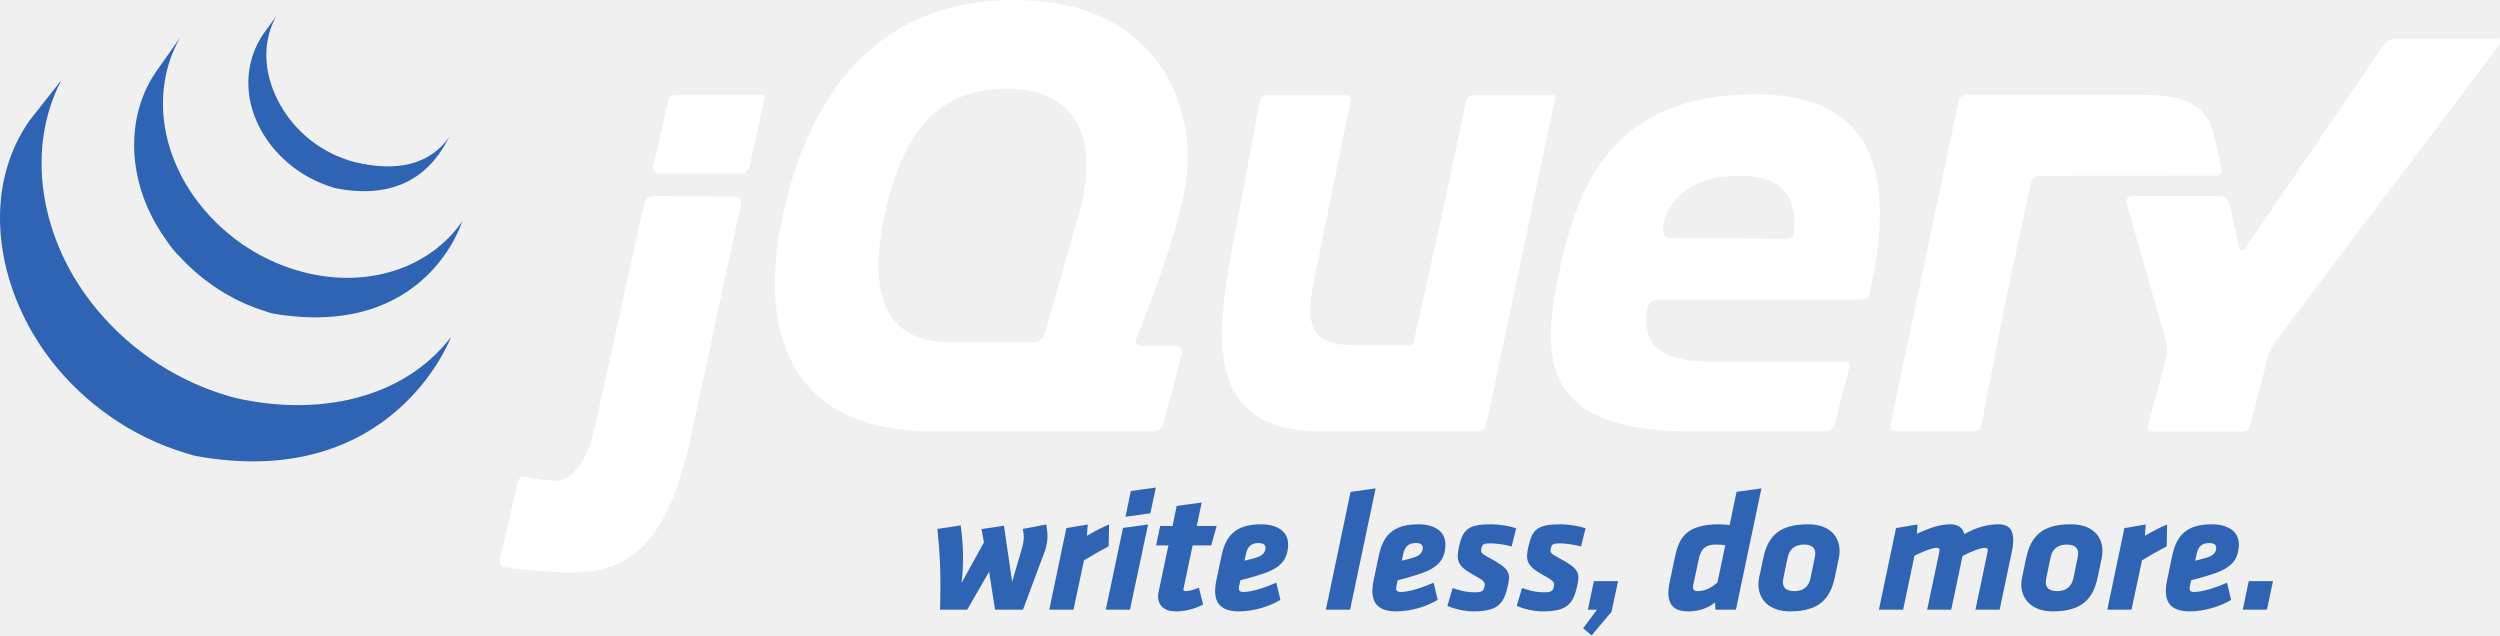
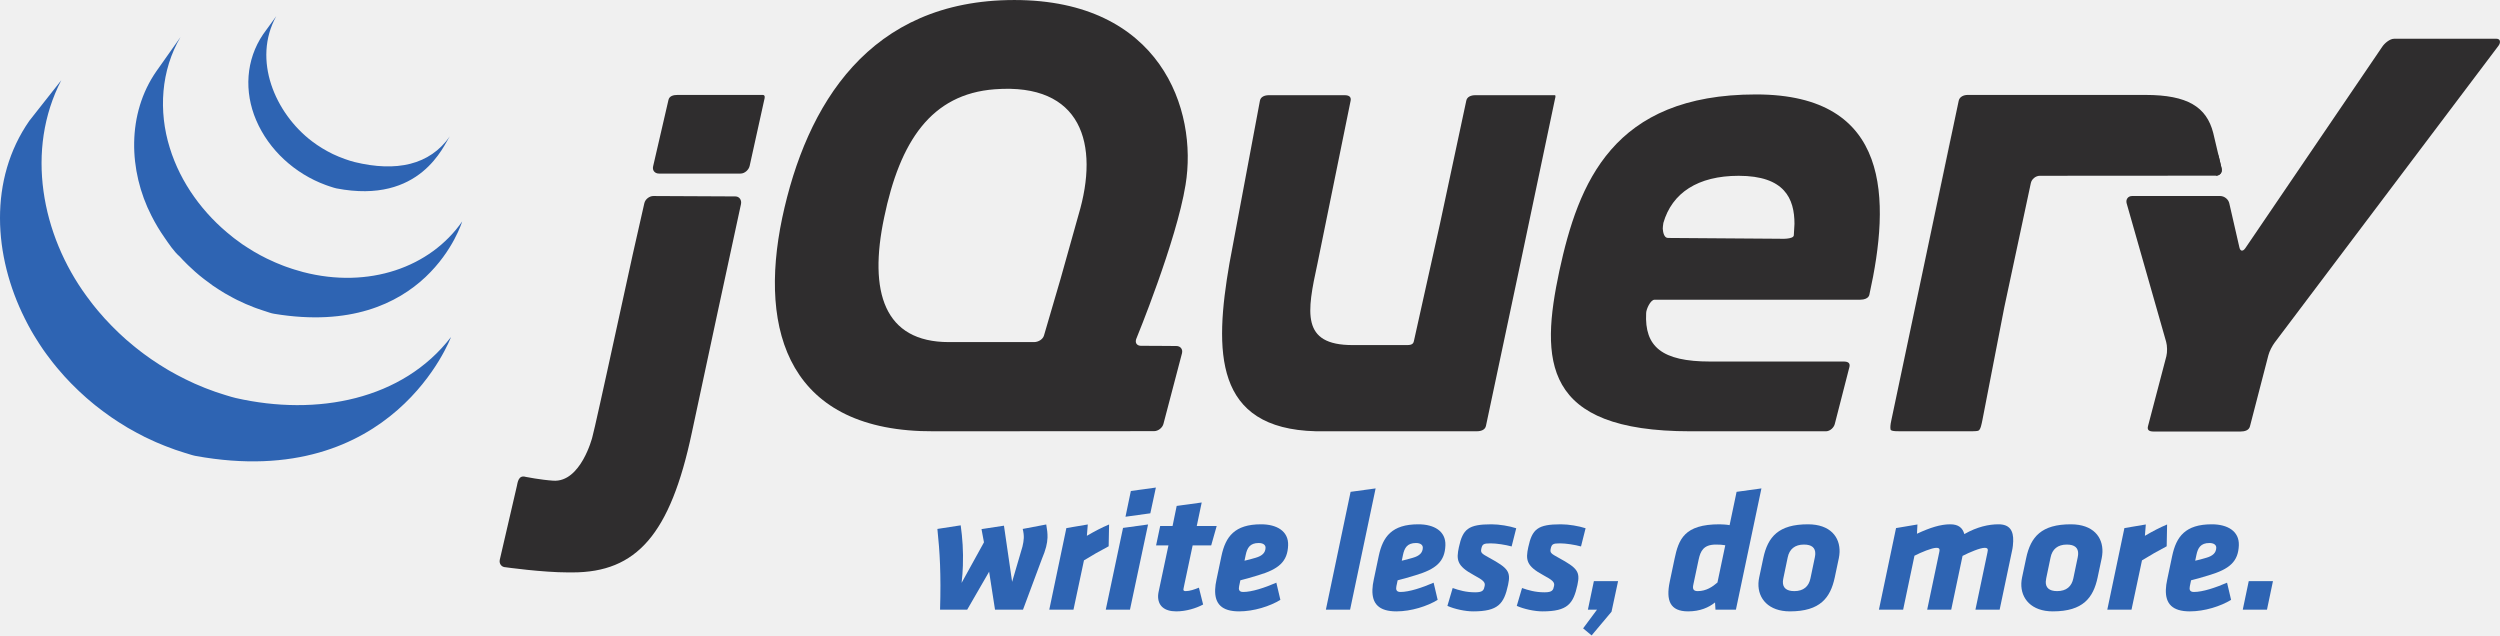
- <svg xmlns="http://www.w3.org/2000/svg" viewBox="0 0 371.147 94.333" height="94.333" width="371.147" version="1.1">
+ <svg xmlns="http://www.w3.org/2000/svg" version="1.1" id="svg2" width="371.147" height="94.333" viewBox="0 0 371.147 94.333">
  <defs id="defs6" />
-   <g transform="matrix(1.333333,0,0,-1.333333,0,94.33333)" id="g10">
-     <g transform="scale(0.1)" id="g12">
-       <path id="path14" style="fill:#2e64b3;fill-opacity:1;fill-rule:nonzero;stroke:none" d="m 1072.12,77.637 c -0.21,-6.117 -0.63,-12.426 -1.43,-19.125 l 24.9,45.136 -2.74,14.723 25,3.82 9.09,-62.531 11.5,39.203 c 0.91,3.828 1.38,6.688 1.49,9.559 0.09,2.871 -0.18,5.93 -1.18,10.137 l 26.18,4.972 c 0.95,-5.351 1.56,-9.945 1.4,-14.722 -0.23,-6.313 -1.81,-13.192 -6.19,-23.52 l -21.08,-56.605 h -31.17 l -6.56,42.258 -24.41,-42.258 h -30.22 c 1.19,39.395 -0.24,64.062 -2.97,89.875 l 25.95,4.015 c 1.98,-14.34 3.01,-28.683 2.44,-44.937" />
-       <path id="path16" style="fill:#2e64b3;fill-opacity:1;fill-rule:nonzero;stroke:none" d="m 1234.43,99.242 c -12.08,-6.496 -16.56,-8.988 -27.5,-15.676 l -11.67,-54.883 h -26.95 l 19.03,90.832 23.85,4.015 -1.02,-12.617 c 9.18,5.352 16.58,9.18 24.73,12.617 l -0.47,-24.289" />
-       <path id="path18" style="fill:#2e64b3;fill-opacity:1;fill-rule:nonzero;stroke:none" d="m 1259.14,160.824 27.86,3.821 -6.17,-28.684 -27.67,-3.828 z m -8.71,-41.117 27.87,3.824 -20.14,-94.847 h -26.95 l 19.22,91.023" />
-       <path id="path20" style="fill:#2e64b3;fill-opacity:1;fill-rule:nonzero;stroke:none" d="m 1327.94,100.199 -9.84,-46.465 c -0.22,-0.957 -0.45,-1.914 -0.47,-2.488 -0.04,-1.34 0.7,-1.914 2.62,-1.914 4.59,0 9.8,1.914 14.66,3.828 l 4.69,-18.742 c -7.79,-4.203 -19,-7.649 -29.9,-7.649 -13.57,0 -20.61,6.504 -20.22,17.59 0.04,1.344 0.29,2.68 0.52,4.019 l 10.99,51.82 h -13.76 l 4.57,21.61 h 13.77 l 4.6,22.375 27.85,3.824 -5.5,-26.199 h 22.18 l -6.11,-21.61 h -20.65" />
-       <path id="path22" style="fill:#2e64b3;fill-opacity:1;fill-rule:nonzero;stroke:none" d="m 1409.11,97.523 c 0.11,3.254 -2.68,5.36 -7.65,5.36 -9.76,0 -12.82,-5.547 -14.42,-13.199 l -1.37,-6.504 c 4.63,1.152 6.74,1.531 12.34,3.258 7.35,2.102 10.9,5.539 11.1,11.086 z m -49.07,-8.984 c 4.56,21.418 14.61,35.184 44.06,35.184 17.58,0 30.7,-7.649 30.15,-23.332 -0.63,-18.168 -10.29,-26.582 -33.47,-33.461 -11.41,-3.441 -11.6,-3.441 -19.7,-5.547 l -1.38,-6.5 c -0.69,-3.445 -0.42,-6.504 4.55,-6.504 9.76,0 24.08,4.781 36.89,10.324 l 4.49,-19.117 c -11.53,-7.074 -29.51,-12.816 -45.95,-12.816 -19.31,0 -27.24,8.41 -26.69,24.285 0.12,3.441 0.65,7.266 1.55,11.285 l 5.5,26.199" />
-       <path id="path24" style="fill:#2e64b3;fill-opacity:1;fill-rule:nonzero;stroke:none" d="m 1503.81,159.867 27.86,3.821 -28.42,-135.004 h -26.96 l 27.52,131.183" />
-       <path id="path26" style="fill:#2e64b3;fill-opacity:1;fill-rule:nonzero;stroke:none" d="m 1584.22,97.523 c 0.12,3.254 -2.67,5.36 -7.64,5.36 -9.76,0 -12.83,-5.547 -14.43,-13.199 l -1.36,-6.504 c 4.63,1.152 6.73,1.531 12.34,3.258 7.34,2.102 10.9,5.539 11.09,11.086 z m -49.06,-8.984 c 4.56,21.418 14.61,35.184 44.05,35.184 17.59,0 30.71,-7.649 30.16,-23.332 -0.63,-18.168 -10.29,-26.582 -33.48,-33.461 -11.4,-3.441 -11.59,-3.441 -19.69,-5.547 l -1.38,-6.5 c -0.69,-3.445 -0.42,-6.504 4.55,-6.504 9.76,0 24.07,4.781 36.88,10.324 l 4.5,-19.117 c -11.54,-7.074 -29.51,-12.816 -45.95,-12.816 -19.32,0 -27.25,8.41 -26.69,24.285 0.12,3.441 0.64,7.266 1.54,11.285 l 5.51,26.199" />
-       <path id="path28" style="fill:#2e64b3;fill-opacity:1;fill-rule:nonzero;stroke:none" d="m 1611.6,32.891 5.86,19.887 c 6.98,-2.488 14.93,-4.781 25.06,-4.781 8.99,0 9.65,2.68 10.57,7.078 0.91,4.203 -1.69,6.5 -12.01,12.047 -19.13,10.324 -19.66,17.211 -16.68,31.164 4.33,20.086 10.45,25.438 36.26,25.438 8.79,0 20,-1.914 27.57,-4.395 l -5.12,-20.273 c -6.82,1.914 -16.88,3.441 -23.39,3.441 -8.03,0 -9.22,-0.957 -10.35,-5.922 -0.91,-4.406 0.01,-5.363 8.83,-10.137 21.01,-11.48 24.13,-15.496 20.94,-30.215 -4.56,-21.043 -10.97,-29.453 -38.89,-29.453 -8.6,0 -20.56,2.488 -28.65,6.121" />
-       <path id="path30" style="fill:#2e64b3;fill-opacity:1;fill-rule:nonzero;stroke:none" d="m 1688.84,32.891 5.86,19.887 c 6.98,-2.488 14.93,-4.781 25.07,-4.781 8.98,0 9.65,2.68 10.57,7.078 0.91,4.203 -1.69,6.5 -12.01,12.047 -19.14,10.324 -19.66,17.211 -16.68,31.164 4.32,20.086 10.44,25.438 36.26,25.438 8.78,0 20,-1.914 27.56,-4.395 l -5.11,-20.273 c -6.82,1.914 -16.89,3.441 -23.39,3.441 -8.03,0 -9.22,-0.957 -10.35,-5.922 -0.91,-4.406 0.01,-5.363 8.82,-10.137 21.02,-11.48 24.14,-15.496 20.94,-30.215 -4.56,-21.043 -10.96,-29.453 -38.88,-29.453 -8.61,0 -20.56,2.488 -28.66,6.121" />
-       <path id="path32" style="fill:#2e64b3;fill-opacity:1;fill-rule:nonzero;stroke:none" d="m 1762.71,7.844 15.46,20.84 h -10.14 l 6.65,31.742 h 26.96 L 1794.34,26.387 1772.18,0 l -9.47,7.844" />
-       <path id="path34" style="fill:#2e64b3;fill-opacity:1;fill-rule:nonzero;stroke:none" d="m 1885.44,56.602 c -1.13,-4.977 0.13,-7.27 4.91,-7.27 9.56,0 16.61,4.977 21.93,9.566 l 8.71,41.493 c -3.04,0.578 -6.66,0.765 -10.48,0.765 -13.96,0 -17.09,-7.453 -19.12,-16.445 z m 24.64,-27.918 -0.49,8.031 c -6.88,-5.547 -16.59,-9.945 -29.98,-9.945 -20.26,0 -24.8,12.238 -20.44,33.086 l 5.27,25.047 c 4.6,22.184 10.92,38.821 50.11,38.821 2.87,0 8.78,-0.383 11.25,-0.957 l 7.79,37.101 27.66,3.821 -28.41,-135.004 h -22.76" />
-       <path id="path36" style="fill:#2e64b3;fill-opacity:1;fill-rule:nonzero;stroke:none" d="m 2021.21,90.641 c 0.24,6.883 -3.83,10.515 -12.63,10.515 -10.14,0 -16.25,-5.16 -18.09,-14.34 l -4.82,-23.141 c -0.25,-1.336 -0.48,-2.676 -0.52,-3.82 -0.23,-6.695 3.84,-10.524 12.64,-10.524 10.32,0 16.23,5.164 18.08,14.344 l 4.83,23.141 c 0.23,1.34 0.47,2.676 0.51,3.824 z m -63.29,-32.699 c 0.08,2.102 0.36,4.398 0.82,6.504 l 4.58,21.605 c 5.02,23.906 17.18,37.672 49.68,37.672 25.05,0 35.82,-14.344 35.25,-30.977 -0.08,-2.106 -0.35,-4.402 -0.81,-6.695 l -4.57,-21.605 c -4.81,-22.379 -16.05,-37.676 -49.89,-37.676 -23.71,0 -35.64,14.152 -35.06,31.172" />
-       <path id="path38" style="fill:#2e64b3;fill-opacity:1;fill-rule:nonzero;stroke:none" d="m 2212.83,91.977 c 0.23,1.148 0.46,2.105 0.48,2.871 0.06,1.914 -0.86,2.676 -3.54,2.676 -4.97,0 -16.81,-4.969 -24.59,-8.984 l -12.61,-59.855 h -26.76 l 13.3,63.293 c 0.22,1.148 0.46,2.105 0.47,2.871 0.07,1.914 -0.85,2.676 -3.53,2.676 -4.97,0 -17,-4.969 -24.4,-8.793 l -12.61,-60.047 h -26.96 l 19.05,90.832 23.84,4.015 -0.55,-10.324 c 14.77,6.887 26.37,10.516 37.08,10.516 9.17,0 13.81,-4.016 15.67,-10.899 14.44,8.227 27.35,10.899 38.05,10.899 12.43,0 16.77,-7.078 16.36,-18.926 -0.12,-3.258 -0.44,-6.891 -1.33,-10.715 l -13.76,-65.398 h -26.96 l 13.3,63.293" />
-       <path id="path40" style="fill:#2e64b3;fill-opacity:1;fill-rule:nonzero;stroke:none" d="m 2313.9,90.641 c 0.25,6.883 -3.83,10.515 -12.63,10.515 -10.13,0 -16.25,-5.16 -18.08,-14.34 l -4.83,-23.141 c -0.24,-1.336 -0.47,-2.676 -0.51,-3.82 -0.24,-6.695 3.83,-10.524 12.63,-10.524 10.33,0 16.23,5.164 18.09,14.344 l 4.82,23.141 c 0.24,1.34 0.47,2.676 0.51,3.824 z m -63.28,-32.699 c 0.08,2.102 0.35,4.398 0.81,6.504 l 4.58,21.605 c 5.03,23.906 17.19,37.672 49.69,37.672 25.05,0 35.82,-14.344 35.24,-30.977 -0.08,-2.106 -0.35,-4.402 -0.81,-6.695 l -4.57,-21.605 c -4.8,-22.379 -16.04,-37.676 -49.88,-37.676 -23.71,0 -35.65,14.152 -35.06,31.172" />
-       <path id="path42" style="fill:#2e64b3;fill-opacity:1;fill-rule:nonzero;stroke:none" d="m 2412.48,99.242 c -12.08,-6.496 -16.57,-8.988 -27.5,-15.676 l -11.67,-54.883 h -26.96 l 19.05,90.832 23.83,4.015 -1.01,-12.617 c 9.18,5.352 16.58,9.18 24.72,12.617 l -0.46,-24.289" />
-       <path id="path44" style="fill:#2e64b3;fill-opacity:1;fill-rule:nonzero;stroke:none" d="m 2467.67,97.523 c 0.12,3.254 -2.67,5.36 -7.65,5.36 -9.75,0 -12.82,-5.547 -14.42,-13.199 l -1.37,-6.504 c 4.63,1.152 6.74,1.531 12.35,3.258 7.34,2.102 10.9,5.539 11.09,11.086 z m -49.06,-8.984 c 4.56,21.418 14.61,35.184 44.05,35.184 17.59,0 30.7,-7.649 30.16,-23.332 -0.64,-18.168 -10.3,-26.582 -33.49,-33.461 -11.4,-3.441 -11.58,-3.441 -19.69,-5.547 l -1.37,-6.5 c -0.7,-3.445 -0.42,-6.504 4.55,-6.504 9.75,0 24.07,4.781 36.88,10.324 l 4.49,-19.117 c -11.53,-7.074 -29.51,-12.816 -45.94,-12.816 -19.32,0 -27.25,8.41 -26.69,24.285 0.11,3.441 0.64,7.266 1.54,11.285 l 5.51,26.199" />
-       <path id="path46" style="fill:#2e64b3;fill-opacity:1;fill-rule:nonzero;stroke:none" d="m 2503.84,60.426 h 26.96 l -6.65,-31.742 h -26.96 l 6.65,31.742" />
-       <path id="path48" style="fill:#2e64b3;fill-opacity:1;fill-rule:nonzero;stroke:none" d="M 32.699,573.051 C -12.871,507.582 -7.238,422.406 27.629,352.836 c 0.777,-1.699 1.676,-3.305 2.531,-4.945 0.488,-1.063 1.047,-2.129 1.645,-3.172 0.262,-0.578 0.672,-1.211 1.008,-1.774 0.562,-1.136 1.156,-2.183 1.754,-3.265 1.121,-1.887 2.238,-3.805 3.359,-5.676 0.633,-1.043 1.234,-2.09 1.941,-3.133 1.191,-2.019 2.574,-4.012 3.809,-6.027 0.559,-0.86 1.082,-1.699 1.68,-2.539 1.789,-2.727 3.586,-5.414 5.562,-8.063 0,-0.078 0.074,-0.148 0.148,-0.183 0.297,-0.45 0.633,-0.879 0.93,-1.289 1.68,-2.297 3.359,-4.536 5.117,-6.758 0.598,-0.821 1.266,-1.641 1.867,-2.442 1.601,-1.945 3.172,-3.882 4.734,-5.804 0.602,-0.692 1.195,-1.422 1.832,-2.129 2.09,-2.52 4.293,-5.02 6.535,-7.489 0,-0.031 0.07,-0.085 0.109,-0.144 0.074,-0.094 0.148,-0.188 0.297,-0.277 2.164,-2.375 4.367,-4.704 6.609,-7.02 0.707,-0.711 1.414,-1.398 2.199,-2.148 1.715,-1.739 3.434,-3.489 5.266,-5.204 0.746,-0.714 1.488,-1.402 2.203,-2.089 2.387,-2.243 4.774,-4.485 7.274,-6.625 0.039,-0.039 0.078,-0.063 0.113,-0.094 0.41,-0.356 0.859,-0.715 1.234,-1.067 2.199,-1.882 4.406,-3.75 6.64,-5.597 0.899,-0.75 1.793,-1.457 2.692,-2.184 1.867,-1.476 3.73,-2.89 5.594,-4.312 0.972,-0.727 1.945,-1.473 2.953,-2.242 2.015,-1.508 4.105,-2.981 6.156,-4.438 0.746,-0.543 1.492,-1.086 2.277,-1.586 0.188,-0.168 0.41,-0.316 0.598,-0.469 2.051,-1.343 3.992,-2.648 6.012,-3.976 0.89,-0.574 1.754,-1.137 2.613,-1.711 3.133,-2 6.266,-3.922 9.367,-5.789 0.895,-0.469 1.789,-0.973 2.649,-1.473 2.312,-1.344 4.667,-2.672 7.054,-3.941 1.305,-0.727 2.613,-1.364 3.953,-2.032 1.61,-0.878 3.289,-1.773 5.008,-2.652 0.41,-0.164 0.82,-0.316 1.192,-0.519 0.707,-0.321 1.378,-0.676 2.05,-1.008 2.618,-1.289 5.301,-2.504 8.067,-3.735 0.519,-0.246 1.078,-0.464 1.64,-0.746 3.094,-1.343 6.196,-2.632 9.368,-3.882 0.75,-0.278 1.492,-0.618 2.277,-0.875 2.875,-1.122 5.859,-2.223 8.808,-3.286 0.375,-0.152 0.708,-0.265 1.083,-0.39 3.285,-1.125 6.531,-2.184 9.855,-3.215 0.781,-0.223 1.566,-0.5 2.387,-0.707 3.398,-1.024 6.679,-2.223 10.152,-2.875 220.328,-40.16 284.34,132.41 284.34,132.41 -53.781,-70 -149.223,-88.496 -239.621,-67.93 -3.363,0.762 -6.684,1.828 -10.078,2.84 -0.789,0.223 -1.684,0.481 -2.469,0.762 -3.281,0.988 -6.527,2.055 -9.699,3.137 -0.45,0.148 -0.934,0.312 -1.383,0.504 -2.871,0.988 -5.707,2.07 -8.547,3.167 -0.785,0.34 -1.605,0.622 -2.391,0.918 -3.136,1.231 -6.23,2.555 -9.254,3.883 -0.671,0.239 -1.234,0.524 -1.871,0.782 -2.644,1.214 -5.183,2.406 -7.761,3.64 -0.782,0.336 -1.493,0.711 -2.278,1.102 -2.015,0.953 -4.027,2.015 -6.004,3.062 -1.382,0.707 -2.73,1.36 -4.035,2.086 -2.426,1.305 -4.851,2.688 -7.277,4.031 -0.75,0.508 -1.57,0.938 -2.43,1.403 -3.133,1.863 -6.308,3.789 -9.402,5.765 -0.895,0.563 -1.719,1.121 -2.539,1.7 -2.278,1.433 -4.52,2.949 -6.719,4.441 -0.711,0.504 -1.418,1.027 -2.164,1.551 -2.129,1.492 -4.219,3 -6.344,4.554 -0.898,0.707 -1.832,1.415 -2.801,2.125 -1.906,1.473 -3.808,2.93 -5.71,4.461 -0.825,0.688 -1.676,1.364 -2.504,2.032 -2.461,1.976 -4.774,3.961 -7.129,6.011 -0.223,0.243 -0.555,0.45 -0.821,0.653 -2.5,2.238 -5,4.531 -7.464,6.812 -0.747,0.707 -1.375,1.363 -2.125,2.035 -1.789,1.754 -3.582,3.469 -5.336,5.246 -0.746,0.743 -1.422,1.434 -2.129,2.141 -2.242,2.262 -4.446,4.594 -6.606,6.981 -0.113,0.097 -0.226,0.203 -0.34,0.335 -2.273,2.5 -4.476,5.04 -6.675,7.618 -0.602,0.687 -1.161,1.398 -1.754,2.07 -1.61,1.977 -3.215,3.977 -4.856,5.953 -0.519,0.766 -1.121,1.492 -1.718,2.242 -1.903,2.446 -3.731,4.887 -5.559,7.407 -50.168,68.437 -68.269,162.886 -28.141,240.39" />
-       <path id="path50" style="fill:#2e64b3;fill-opacity:1;fill-rule:nonzero;stroke:none" d="m 174.164,628.238 c -33.035,-47.402 -31.203,-110.875 -5.488,-161.035 4.254,-8.398 9.105,-16.558 14.554,-24.301 4.93,-7.089 10.379,-15.488 16.985,-21.183 2.312,-2.614 4.812,-5.153 7.39,-7.703 0.637,-0.637 1.274,-1.258 1.942,-1.926 2.465,-2.367 4.965,-4.703 7.539,-6.977 0.078,-0.097 0.223,-0.191 0.301,-0.285 0.035,-0.019 0.074,-0.051 0.074,-0.051 2.871,-2.539 5.785,-4.949 8.809,-7.3 0.707,-0.504 1.343,-1.067 2.05,-1.567 2.989,-2.336 6.051,-4.57 9.145,-6.773 0.113,-0.039 0.187,-0.114 0.34,-0.172 1.34,-0.969 2.758,-1.863 4.215,-2.797 0.632,-0.41 1.304,-0.895 1.941,-1.289 2.273,-1.477 4.516,-2.852 6.828,-4.219 0.34,-0.168 0.672,-0.351 1.008,-0.519 1.941,-1.176 3.992,-2.332 6.051,-3.379 0.707,-0.43 1.414,-0.766 2.125,-1.157 1.418,-0.707 2.836,-1.453 4.215,-2.183 0.187,-0.098 0.453,-0.203 0.675,-0.301 2.91,-1.437 5.86,-2.758 8.77,-4.086 0.707,-0.281 1.308,-0.523 1.976,-0.801 2.395,-1.027 4.817,-2.039 7.207,-2.949 1.079,-0.359 2.09,-0.781 3.098,-1.14 2.199,-0.782 4.441,-1.547 6.645,-2.274 1.078,-0.355 2.05,-0.656 3.023,-0.973 3.133,-0.992 6.309,-2.261 9.629,-2.777 170.055,-28.203 209.394,102.793 209.394,102.793 -35.421,-51.027 -103.992,-75.324 -177.144,-56.328 -3.285,0.84 -6.492,1.777 -9.633,2.801 -1.008,0.261 -1.898,0.578 -2.871,0.914 -2.277,0.726 -4.559,1.496 -6.758,2.316 -1.008,0.371 -2.051,0.746 -3.058,1.137 -2.426,0.949 -4.852,1.883 -7.207,2.93 -0.707,0.281 -1.379,0.519 -1.938,0.82 -3.023,1.309 -6.012,2.711 -8.922,4.105 -1.492,0.766 -2.949,1.512 -4.441,2.297 -0.895,0.449 -1.754,0.879 -2.539,1.289 -1.981,1.024 -3.809,2.11 -5.676,3.207 -0.441,0.243 -0.895,0.469 -1.344,0.731 -2.273,1.379 -4.629,2.762 -6.789,4.199 -0.75,0.426 -1.383,0.914 -2.09,1.359 -1.496,0.954 -2.949,1.903 -4.484,2.93 -3.094,2.149 -6.117,4.422 -9.141,6.703 -0.711,0.578 -1.382,1.098 -2.054,1.66 -32.102,25.27 -57.481,59.829 -69.496,98.965 -12.692,40.649 -9.895,86.281 11.98,123.285" />
-       <path id="path52" style="fill:#2e64b3;fill-opacity:1;fill-rule:nonzero;stroke:none" d="m 293.082,669.465 c -19.484,-28.59 -21.352,-64.11 -7.918,-95.645 14.262,-33.523 43.41,-59.816 77.379,-72.261 1.379,-0.543 2.762,-0.993 4.18,-1.477 0.636,-0.184 1.23,-0.391 1.906,-0.594 1.976,-0.617 3.953,-1.363 6.004,-1.758 93.945,-18.14 119.406,48.208 126.234,57.969 -22.355,-32.14 -59.867,-39.844 -105.89,-28.668 -3.622,0.879 -7.579,2.184 -11.086,3.453 -4.477,1.586 -8.918,3.43 -13.25,5.469 -8.098,3.934 -15.938,8.676 -23.18,14.164 -41.207,31.242 -66.734,90.832 -39.863,139.371" />
-       <path id="path54" style="fill:#ffffff;fill-opacity:1;fill-rule:nonzero;stroke:none" d="m 2469.95,535.531 3.69,-15.566 c 1.04,-4.457 -1.79,-8.059 -6.35,-8.059" />
-       <path id="path56" style="fill:#ffffff;fill-opacity:1;fill-rule:nonzero;stroke:none" d="m 2173.58,562.258 c -0.93,-4.313 -2.05,-9.762 -2.79,-13.367 l -32.51,-152.153 34.19,160.293 1.11,5.227" />
-       <path id="path58" style="fill:#ffffff;fill-opacity:1;fill-rule:nonzero;stroke:none" d="m 1199.63,460.434 -17.96,-63.582 17.96,63.562 z" />
-       <path id="path60" style="fill:#ffffff;fill-opacity:1;fill-rule:nonzero;stroke:none" d="m 2473.64,519.965 -9.37,39.621 c -7.39,28.668 -28.33,42.215 -75.39,42.215 h -197.94 c -4.56,0 -9.11,-2.055 -10.04,-6.512 l -75.09,-356.144 c -0.98,-4.5 -1.27,-7.704 -0.76,-9.93 0.53,-2.297 9.34,-1.867 13.85,-1.867 h 68.57 c 4.59,0 12.92,-0.34 15.34,0.636 2.54,1.043 3.66,7.832 4.59,12.325 l 24.23,124.871 29.6,138.511 c 0.96,4.446 5.44,8.082 10,8.082 l 196.06,0.133 c 4.52,0 7.39,3.617 6.35,8.059" />
-       <path id="path62" style="fill:#ffffff;fill-opacity:1;fill-rule:nonzero;stroke:none" d="m 2752.55,664.34 c -4.59,-0.051 -86.95,0 -86.95,0 -4.55,0 -10.41,-4.891 -12.95,-8.66 L 2500.02,431.133 c -2.6,-3.77 -5.55,-3.637 -6.56,0.801 l -11.28,49.214 c -0.96,4.461 -5.51,8.098 -10.14,8.098 h -98.1 c -4.51,0 -7.24,-3.766 -6.04,-8.172 l 43.97,-154.164 c 1.27,-4.414 1.38,-11.621 0.25,-16.035 l -20.5,-78.086 c -1.09,-4.426 1.71,-5.762 6.34,-5.762 h 96.86 c 4.55,0 9.26,1.317 10.37,5.762 l 20.52,79.18 c 1.12,4.414 4.29,10.418 7.01,14.101 l 249.09,330.34 c 2.8,3.621 2.4,7.957 -2.15,7.957 l -27.11,-0.027" />
-       <path id="path64" style="fill:#ffffff;fill-opacity:1;fill-rule:nonzero;stroke:none" d="m 1731.21,601.5 h -88.54 c -4.51,0 -9.14,-1.586 -10.04,-6.066 l -29.26,-136.918 -29.15,-131.098 c -0.93,-4.445 -5.45,-4.141 -10.01,-4.141 h -58.18 c -57.56,0 -50.92,36.368 -39.08,90.879 0.14,0.543 36.91,181.278 36.91,181.278 0.82,4.461 -2.17,6.066 -6.68,6.066 h -84.35 c -4.55,0 -9.08,-1.605 -9.96,-6.066 l -33.94,-181.145 c -16.92,-97.945 -17.43,-184.129 96.15,-186.969 1.87,-0.07 179.35,0 179.35,0 4.59,0 9.1,1.504 10.08,5.918 l 38.51,181.664 38.37,182.418 c 0,0 1.36,4.18 -0.18,4.18" />
-       <path id="path66" style="fill:#ffffff;fill-opacity:1;fill-rule:nonzero;stroke:none" d="m 849.371,601.801 h -94.918 c -4.555,0 -9.144,-1.082 -10.152,-5.559 l -17.133,-74.113 c -0.973,-4.383 1.941,-7.891 6.531,-7.891 h 90.887 c 4.594,0 9.144,4.141 10.117,8.567 l 16.496,74.668 c 0,0 1.317,4.328 -1.828,4.328" />
-       <path id="path68" style="fill:#ffffff;fill-opacity:1;fill-rule:nonzero;stroke:none" d="m 727.543,489.246 c -4.516,0 -9.145,-3.601 -10.117,-8.058 L 704.625,424.66 676.07,294.117 c 0,0 -15.191,-69.394 -16.644,-73.742 0,0 -12.793,-50.105 -43.356,-48.094 -14.218,0.938 -30.472,4.199 -30.472,4.199 h -0.039 c -8.547,2.579 -9.149,-6.289 -10.192,-10.722 L 556.52,84.43 c -1.086,-4.453 1.832,-8.457 6.347,-8.516 0,0 40.867,-5.762 69.723,-5.762 h 4.738 c 71.289,0 108.949,41.914 133.024,155.731 l 28.218,131.738 26.465,122.574 c 0.973,4.465 -1.719,8.606 -6.269,8.606" />
-       <path id="path70" style="fill:#ffffff;fill-opacity:1;fill-rule:nonzero;stroke:none" d="m 1997.32,445.66 c 0,-4.945 -15.63,-4.004 -15.63,-4.004 l -124.47,0.903 c -4.3,0 -5.53,6.031 -5.83,10.343 -0.01,0.145 0.31,5.168 0.68,6.414 9.62,33.375 38.33,52.442 83.83,52.442 51.2,0 62.14,-25.399 62.14,-53.559 m -42.81,144.149 c -159.67,0 -197.78,-98.684 -218.98,-196.496 -21.21,-99.735 -19.4,-178.563 145.81,-178.563 h 5.96 c 65.55,0 145.18,0 145.18,0 4.47,0.078 8.95,4.18 9.85,8.606 l 16.24,63.261 c 0.94,4.481 -2.09,5.801 -6.6,5.801 H 1904.1 c -53.82,0 -73.09,16.582 -71.21,53.809 -0.04,4.238 4.81,15.019 9.36,15.019 h 228.88 c 10.05,0.059 10.37,5.938 10.37,5.938 23.3,105.16 24.82,222.625 -126.27,222.625" />
-       <path id="path72" style="fill:#ffffff;fill-opacity:1;fill-rule:nonzero;stroke:none" d="m 1180.82,396.852 -18.4,-62.891 c -1.27,-4.414 -6.46,-7.356 -11.02,-7.356 h -94.92 c -72.031,0 -89.539,55.672 -72.031,138.739 17.581,84.91 52.411,137.445 123.251,142.765 96.86,7.297 116.68,-61.101 93.2,-139.726 z m 84.35,-66.641 c 0,0 44.72,108.629 54.86,171.41 13.89,84.02 -28.14,205.863 -190.65,205.863 -161.536,0 -231.638,-116.32 -258.474,-242.796 -26.722,-127.387 8.266,-238.297 168.914,-237.399 l 245.2,0.149 c 4.52,0.019 9.23,3.671 10.39,8.027 l 20.67,78.711 c 1.12,4.441 -1.68,8.047 -6.27,8.066 l -19.75,0.145 -19.74,0.09 c -3.88,0.039 -6.12,2.558 -5.6,5.898 0.07,0.605 0.15,1.211 0.45,1.836" />
+   <g id="g8" transform="matrix(1.333333,0,0,-1.333333,0,94.33333)">
+     <g id="g10" transform="scale(0.1)">
+       <path d="m 1072.12,77.637 c -0.21,-6.117 -0.63,-12.426 -1.43,-19.125 l 24.9,45.136 -2.74,14.723 25,3.82 9.09,-62.531 11.5,39.203 c 0.91,3.828 1.38,6.688 1.49,9.559 0.09,2.871 -0.18,5.93 -1.18,10.137 l 26.18,4.972 c 0.95,-5.351 1.56,-9.945 1.4,-14.722 -0.23,-6.313 -1.81,-13.192 -6.19,-23.52 l -21.08,-56.605 h -31.17 l -6.56,42.258 -24.41,-42.258 h -30.22 c 1.19,39.395 -0.24,64.062 -2.97,89.875 l 25.95,4.015 c 1.98,-14.34 3.01,-28.683 2.44,-44.937" style="fill:#2e64b3;fill-opacity:1;fill-rule:nonzero;stroke:none" id="path12" />
+       <path d="m 1234.43,99.242 c -12.08,-6.496 -16.56,-8.988 -27.5,-15.676 l -11.67,-54.883 h -26.95 l 19.03,90.832 23.85,4.015 -1.02,-12.617 c 9.18,5.352 16.58,9.18 24.73,12.617 l -0.47,-24.289" style="fill:#2e64b3;fill-opacity:1;fill-rule:nonzero;stroke:none" id="path14" />
+       <path d="m 1259.14,160.824 27.86,3.821 -6.17,-28.684 -27.67,-3.828 z m -8.71,-41.117 27.87,3.824 -20.14,-94.847 h -26.95 l 19.22,91.023" style="fill:#2e64b3;fill-opacity:1;fill-rule:nonzero;stroke:none" id="path16" />
+       <path d="m 1327.94,100.199 -9.84,-46.465 c -0.22,-0.957 -0.45,-1.914 -0.47,-2.488 -0.04,-1.34 0.7,-1.914 2.62,-1.914 4.59,0 9.8,1.914 14.66,3.828 l 4.69,-18.742 c -7.79,-4.203 -19,-7.649 -29.9,-7.649 -13.57,0 -20.61,6.504 -20.22,17.59 0.04,1.344 0.29,2.68 0.52,4.019 l 10.99,51.82 h -13.76 l 4.57,21.61 h 13.77 l 4.6,22.375 27.85,3.824 -5.5,-26.199 h 22.18 l -6.11,-21.61 h -20.65" style="fill:#2e64b3;fill-opacity:1;fill-rule:nonzero;stroke:none" id="path18" />
+       <path d="m 1409.11,97.523 c 0.11,3.254 -2.68,5.36 -7.65,5.36 -9.76,0 -12.82,-5.547 -14.42,-13.199 l -1.37,-6.504 c 4.63,1.152 6.74,1.531 12.34,3.258 7.35,2.102 10.9,5.539 11.1,11.086 z m -49.07,-8.984 c 4.56,21.418 14.61,35.184 44.06,35.184 17.58,0 30.7,-7.649 30.15,-23.332 -0.63,-18.168 -10.29,-26.582 -33.47,-33.461 -11.41,-3.441 -11.6,-3.441 -19.7,-5.547 l -1.38,-6.5 c -0.69,-3.445 -0.42,-6.504 4.55,-6.504 9.76,0 24.08,4.781 36.89,10.324 l 4.49,-19.117 c -11.53,-7.074 -29.51,-12.816 -45.95,-12.816 -19.31,0 -27.24,8.41 -26.69,24.285 0.12,3.441 0.65,7.266 1.55,11.285 l 5.5,26.199" style="fill:#2e64b3;fill-opacity:1;fill-rule:nonzero;stroke:none" id="path20" />
+       <path d="m 1503.81,159.867 27.86,3.821 -28.42,-135.004 h -26.96 l 27.52,131.183" style="fill:#2e64b3;fill-opacity:1;fill-rule:nonzero;stroke:none" id="path22" />
+       <path d="m 1584.22,97.523 c 0.12,3.254 -2.67,5.36 -7.64,5.36 -9.76,0 -12.83,-5.547 -14.43,-13.199 l -1.36,-6.504 c 4.63,1.152 6.73,1.531 12.34,3.258 7.34,2.102 10.9,5.539 11.09,11.086 z m -49.06,-8.984 c 4.56,21.418 14.61,35.184 44.05,35.184 17.59,0 30.71,-7.649 30.16,-23.332 -0.63,-18.168 -10.29,-26.582 -33.48,-33.461 -11.4,-3.441 -11.59,-3.441 -19.69,-5.547 l -1.38,-6.5 c -0.69,-3.445 -0.42,-6.504 4.55,-6.504 9.76,0 24.07,4.781 36.88,10.324 l 4.5,-19.117 c -11.54,-7.074 -29.51,-12.816 -45.95,-12.816 -19.32,0 -27.25,8.41 -26.69,24.285 0.12,3.441 0.64,7.266 1.54,11.285 l 5.51,26.199" style="fill:#2e64b3;fill-opacity:1;fill-rule:nonzero;stroke:none" id="path24" />
+       <path d="m 1611.6,32.891 5.86,19.887 c 6.98,-2.488 14.93,-4.781 25.06,-4.781 8.99,0 9.65,2.68 10.57,7.078 0.91,4.203 -1.69,6.5 -12.01,12.047 -19.13,10.324 -19.66,17.211 -16.68,31.164 4.33,20.086 10.45,25.438 36.26,25.438 8.79,0 20,-1.914 27.57,-4.395 l -5.12,-20.273 c -6.82,1.914 -16.88,3.441 -23.39,3.441 -8.03,0 -9.22,-0.957 -10.35,-5.922 -0.91,-4.406 0.01,-5.363 8.83,-10.137 21.01,-11.48 24.13,-15.496 20.94,-30.215 -4.56,-21.043 -10.97,-29.453 -38.89,-29.453 -8.6,0 -20.56,2.488 -28.65,6.121" style="fill:#2e64b3;fill-opacity:1;fill-rule:nonzero;stroke:none" id="path26" />
+       <path d="m 1688.84,32.891 5.86,19.887 c 6.98,-2.488 14.93,-4.781 25.07,-4.781 8.98,0 9.65,2.68 10.57,7.078 0.91,4.203 -1.69,6.5 -12.01,12.047 -19.14,10.324 -19.66,17.211 -16.68,31.164 4.32,20.086 10.44,25.438 36.26,25.438 8.78,0 20,-1.914 27.56,-4.395 l -5.11,-20.273 c -6.82,1.914 -16.89,3.441 -23.39,3.441 -8.03,0 -9.22,-0.957 -10.35,-5.922 -0.91,-4.406 0.01,-5.363 8.82,-10.137 21.02,-11.48 24.14,-15.496 20.94,-30.215 -4.56,-21.043 -10.96,-29.453 -38.88,-29.453 -8.61,0 -20.56,2.488 -28.66,6.121" style="fill:#2e64b3;fill-opacity:1;fill-rule:nonzero;stroke:none" id="path28" />
+       <path d="m 1762.71,7.844 15.46,20.84 h -10.14 l 6.65,31.742 h 26.96 L 1794.34,26.387 1772.18,0 l -9.47,7.844" style="fill:#2e64b3;fill-opacity:1;fill-rule:nonzero;stroke:none" id="path30" />
+       <path d="m 1885.44,56.602 c -1.13,-4.977 0.13,-7.27 4.91,-7.27 9.56,0 16.61,4.977 21.93,9.566 l 8.71,41.493 c -3.04,0.578 -6.66,0.765 -10.48,0.765 -13.96,0 -17.09,-7.453 -19.12,-16.445 z m 24.64,-27.918 -0.49,8.031 c -6.88,-5.547 -16.59,-9.945 -29.98,-9.945 -20.26,0 -24.8,12.238 -20.44,33.086 l 5.27,25.047 c 4.6,22.184 10.92,38.821 50.11,38.821 2.87,0 8.78,-0.383 11.25,-0.957 l 7.79,37.101 27.66,3.821 -28.41,-135.004 h -22.76" style="fill:#2e64b3;fill-opacity:1;fill-rule:nonzero;stroke:none" id="path32" />
+       <path d="m 2021.21,90.641 c 0.24,6.883 -3.83,10.515 -12.63,10.515 -10.14,0 -16.25,-5.16 -18.09,-14.34 l -4.82,-23.141 c -0.25,-1.336 -0.48,-2.676 -0.52,-3.82 -0.23,-6.695 3.84,-10.524 12.64,-10.524 10.32,0 16.23,5.164 18.08,14.344 l 4.83,23.141 c 0.23,1.34 0.47,2.676 0.51,3.824 z m -63.29,-32.699 c 0.08,2.102 0.36,4.398 0.82,6.504 l 4.58,21.605 c 5.02,23.906 17.18,37.672 49.68,37.672 25.05,0 35.82,-14.344 35.25,-30.977 -0.08,-2.106 -0.35,-4.402 -0.81,-6.695 l -4.57,-21.605 c -4.81,-22.379 -16.05,-37.676 -49.89,-37.676 -23.71,0 -35.64,14.152 -35.06,31.172" style="fill:#2e64b3;fill-opacity:1;fill-rule:nonzero;stroke:none" id="path34" />
+       <path d="m 2212.83,91.977 c 0.23,1.148 0.46,2.105 0.48,2.871 0.06,1.914 -0.86,2.676 -3.54,2.676 -4.97,0 -16.81,-4.969 -24.59,-8.984 l -12.61,-59.855 h -26.76 l 13.3,63.293 c 0.22,1.148 0.46,2.105 0.47,2.871 0.07,1.914 -0.85,2.676 -3.53,2.676 -4.97,0 -17,-4.969 -24.4,-8.793 l -12.61,-60.047 h -26.96 l 19.05,90.832 23.84,4.015 -0.55,-10.324 c 14.77,6.887 26.37,10.516 37.08,10.516 9.17,0 13.81,-4.016 15.67,-10.899 14.44,8.227 27.35,10.899 38.05,10.899 12.43,0 16.77,-7.078 16.36,-18.926 -0.12,-3.258 -0.44,-6.891 -1.33,-10.715 l -13.76,-65.398 h -26.96 l 13.3,63.293" style="fill:#2e64b3;fill-opacity:1;fill-rule:nonzero;stroke:none" id="path36" />
+       <path d="m 2313.9,90.641 c 0.25,6.883 -3.83,10.515 -12.63,10.515 -10.13,0 -16.25,-5.16 -18.08,-14.34 l -4.83,-23.141 c -0.24,-1.336 -0.47,-2.676 -0.51,-3.82 -0.24,-6.695 3.83,-10.524 12.63,-10.524 10.33,0 16.23,5.164 18.09,14.344 l 4.82,23.141 c 0.24,1.34 0.47,2.676 0.51,3.824 z m -63.28,-32.699 c 0.08,2.102 0.35,4.398 0.81,6.504 l 4.58,21.605 c 5.03,23.906 17.19,37.672 49.69,37.672 25.05,0 35.82,-14.344 35.24,-30.977 -0.08,-2.106 -0.35,-4.402 -0.81,-6.695 l -4.57,-21.605 c -4.8,-22.379 -16.04,-37.676 -49.88,-37.676 -23.71,0 -35.65,14.152 -35.06,31.172" style="fill:#2e64b3;fill-opacity:1;fill-rule:nonzero;stroke:none" id="path38" />
+       <path d="m 2412.48,99.242 c -12.08,-6.496 -16.57,-8.988 -27.5,-15.676 l -11.67,-54.883 h -26.96 l 19.05,90.832 23.83,4.015 -1.01,-12.617 c 9.18,5.352 16.58,9.18 24.72,12.617 l -0.46,-24.289" style="fill:#2e64b3;fill-opacity:1;fill-rule:nonzero;stroke:none" id="path40" />
+       <path d="m 2467.67,97.523 c 0.12,3.254 -2.67,5.36 -7.65,5.36 -9.75,0 -12.82,-5.547 -14.42,-13.199 l -1.37,-6.504 c 4.63,1.152 6.74,1.531 12.35,3.258 7.34,2.102 10.9,5.539 11.09,11.086 z m -49.06,-8.984 c 4.56,21.418 14.61,35.184 44.05,35.184 17.59,0 30.7,-7.649 30.16,-23.332 -0.64,-18.168 -10.3,-26.582 -33.49,-33.461 -11.4,-3.441 -11.58,-3.441 -19.69,-5.547 l -1.37,-6.5 c -0.7,-3.445 -0.42,-6.504 4.55,-6.504 9.75,0 24.07,4.781 36.88,10.324 l 4.49,-19.117 c -11.53,-7.074 -29.51,-12.816 -45.94,-12.816 -19.32,0 -27.25,8.41 -26.69,24.285 0.11,3.441 0.64,7.266 1.54,11.285 l 5.51,26.199" style="fill:#2e64b3;fill-opacity:1;fill-rule:nonzero;stroke:none" id="path42" />
+       <path d="m 2503.84,60.426 h 26.96 l -6.65,-31.742 h -26.96 l 6.65,31.742" style="fill:#2e64b3;fill-opacity:1;fill-rule:nonzero;stroke:none" id="path44" />
+       <path d="M 32.699,573.051 C -12.871,507.582 -7.238,422.406 27.629,352.836 c 0.777,-1.699 1.676,-3.305 2.531,-4.945 0.488,-1.063 1.047,-2.129 1.645,-3.172 0.262,-0.578 0.672,-1.211 1.008,-1.774 0.562,-1.136 1.156,-2.183 1.754,-3.265 1.121,-1.887 2.238,-3.805 3.359,-5.676 0.633,-1.043 1.234,-2.09 1.941,-3.133 1.191,-2.019 2.574,-4.012 3.809,-6.027 0.559,-0.86 1.082,-1.699 1.68,-2.539 1.789,-2.727 3.586,-5.414 5.562,-8.063 0,-0.078 0.074,-0.148 0.148,-0.183 0.297,-0.45 0.633,-0.879 0.93,-1.289 1.68,-2.297 3.359,-4.536 5.117,-6.758 0.598,-0.821 1.266,-1.641 1.867,-2.442 1.601,-1.945 3.172,-3.882 4.734,-5.804 0.602,-0.692 1.195,-1.422 1.832,-2.129 2.09,-2.52 4.293,-5.02 6.535,-7.489 0,-0.031 0.07,-0.085 0.109,-0.144 0.074,-0.094 0.148,-0.188 0.297,-0.277 2.164,-2.375 4.367,-4.704 6.609,-7.02 0.707,-0.711 1.414,-1.398 2.199,-2.148 1.715,-1.739 3.434,-3.489 5.266,-5.204 0.746,-0.714 1.488,-1.402 2.203,-2.089 2.387,-2.243 4.774,-4.485 7.274,-6.625 0.039,-0.039 0.078,-0.063 0.113,-0.094 0.41,-0.356 0.859,-0.715 1.234,-1.067 2.199,-1.882 4.406,-3.75 6.64,-5.597 0.899,-0.75 1.793,-1.457 2.692,-2.184 1.867,-1.476 3.73,-2.89 5.594,-4.312 0.972,-0.727 1.945,-1.473 2.953,-2.242 2.015,-1.508 4.105,-2.981 6.156,-4.438 0.746,-0.543 1.492,-1.086 2.277,-1.586 0.188,-0.168 0.41,-0.316 0.598,-0.469 2.051,-1.343 3.992,-2.648 6.012,-3.976 0.89,-0.574 1.754,-1.137 2.613,-1.711 3.133,-2 6.266,-3.922 9.367,-5.789 0.895,-0.469 1.789,-0.973 2.649,-1.473 2.312,-1.344 4.667,-2.672 7.054,-3.941 1.305,-0.727 2.613,-1.364 3.953,-2.032 1.61,-0.878 3.289,-1.773 5.008,-2.652 0.41,-0.164 0.82,-0.316 1.192,-0.519 0.707,-0.321 1.378,-0.676 2.05,-1.008 2.618,-1.289 5.301,-2.504 8.067,-3.735 0.519,-0.246 1.078,-0.464 1.64,-0.746 3.094,-1.343 6.196,-2.632 9.368,-3.882 0.75,-0.278 1.492,-0.618 2.277,-0.875 2.875,-1.122 5.859,-2.223 8.808,-3.286 0.375,-0.152 0.708,-0.265 1.083,-0.39 3.285,-1.125 6.531,-2.184 9.855,-3.215 0.781,-0.223 1.566,-0.5 2.387,-0.707 3.398,-1.024 6.679,-2.223 10.152,-2.875 220.328,-40.16 284.34,132.41 284.34,132.41 -53.781,-70 -149.223,-88.496 -239.621,-67.93 -3.363,0.762 -6.684,1.828 -10.078,2.84 -0.789,0.223 -1.684,0.481 -2.469,0.762 -3.281,0.988 -6.527,2.055 -9.699,3.137 -0.45,0.148 -0.934,0.312 -1.383,0.504 -2.871,0.988 -5.707,2.07 -8.547,3.167 -0.785,0.34 -1.605,0.622 -2.391,0.918 -3.136,1.231 -6.23,2.555 -9.254,3.883 -0.671,0.239 -1.234,0.524 -1.871,0.782 -2.644,1.214 -5.183,2.406 -7.761,3.64 -0.782,0.336 -1.493,0.711 -2.278,1.102 -2.015,0.953 -4.027,2.015 -6.004,3.062 -1.382,0.707 -2.73,1.36 -4.035,2.086 -2.426,1.305 -4.851,2.688 -7.277,4.031 -0.75,0.508 -1.57,0.938 -2.43,1.403 -3.133,1.863 -6.308,3.789 -9.402,5.765 -0.895,0.563 -1.719,1.121 -2.539,1.7 -2.278,1.433 -4.52,2.949 -6.719,4.441 -0.711,0.504 -1.418,1.027 -2.164,1.551 -2.129,1.492 -4.219,3 -6.344,4.554 -0.898,0.707 -1.832,1.415 -2.801,2.125 -1.906,1.473 -3.808,2.93 -5.71,4.461 -0.825,0.688 -1.676,1.364 -2.504,2.032 -2.461,1.976 -4.774,3.961 -7.129,6.011 -0.223,0.243 -0.555,0.45 -0.821,0.653 -2.5,2.238 -5,4.531 -7.464,6.812 -0.747,0.707 -1.375,1.363 -2.125,2.035 -1.789,1.754 -3.582,3.469 -5.336,5.246 -0.746,0.743 -1.422,1.434 -2.129,2.141 -2.242,2.262 -4.446,4.594 -6.606,6.981 -0.113,0.097 -0.226,0.203 -0.34,0.335 -2.273,2.5 -4.476,5.04 -6.675,7.618 -0.602,0.687 -1.161,1.398 -1.754,2.07 -1.61,1.977 -3.215,3.977 -4.856,5.953 -0.519,0.766 -1.121,1.492 -1.718,2.242 -1.903,2.446 -3.731,4.887 -5.559,7.407 -50.168,68.437 -68.269,162.886 -28.141,240.39" style="fill:#2e64b3;fill-opacity:1;fill-rule:nonzero;stroke:none" id="path46" />
+       <path d="m 174.164,628.238 c -33.035,-47.402 -31.203,-110.875 -5.488,-161.035 4.254,-8.398 9.105,-16.558 14.554,-24.301 4.93,-7.089 10.379,-15.488 16.985,-21.183 2.312,-2.614 4.812,-5.153 7.39,-7.703 0.637,-0.637 1.274,-1.258 1.942,-1.926 2.465,-2.367 4.965,-4.703 7.539,-6.977 0.078,-0.097 0.223,-0.191 0.301,-0.285 0.035,-0.019 0.074,-0.051 0.074,-0.051 2.871,-2.539 5.785,-4.949 8.809,-7.3 0.707,-0.504 1.343,-1.067 2.05,-1.567 2.989,-2.336 6.051,-4.57 9.145,-6.773 0.113,-0.039 0.187,-0.114 0.34,-0.172 1.34,-0.969 2.758,-1.863 4.215,-2.797 0.632,-0.41 1.304,-0.895 1.941,-1.289 2.273,-1.477 4.516,-2.852 6.828,-4.219 0.34,-0.168 0.672,-0.351 1.008,-0.519 1.941,-1.176 3.992,-2.332 6.051,-3.379 0.707,-0.43 1.414,-0.766 2.125,-1.157 1.418,-0.707 2.836,-1.453 4.215,-2.183 0.187,-0.098 0.453,-0.203 0.675,-0.301 2.91,-1.437 5.86,-2.758 8.77,-4.086 0.707,-0.281 1.308,-0.523 1.976,-0.801 2.395,-1.027 4.817,-2.039 7.207,-2.949 1.079,-0.359 2.09,-0.781 3.098,-1.14 2.199,-0.782 4.441,-1.547 6.645,-2.274 1.078,-0.355 2.05,-0.656 3.023,-0.973 3.133,-0.992 6.309,-2.261 9.629,-2.777 170.055,-28.203 209.394,102.793 209.394,102.793 -35.421,-51.027 -103.992,-75.324 -177.144,-56.328 -3.285,0.84 -6.492,1.777 -9.633,2.801 -1.008,0.261 -1.898,0.578 -2.871,0.914 -2.277,0.726 -4.559,1.496 -6.758,2.316 -1.008,0.371 -2.051,0.746 -3.058,1.137 -2.426,0.949 -4.852,1.883 -7.207,2.93 -0.707,0.281 -1.379,0.519 -1.938,0.82 -3.023,1.309 -6.012,2.711 -8.922,4.105 -1.492,0.766 -2.949,1.512 -4.441,2.297 -0.895,0.449 -1.754,0.879 -2.539,1.289 -1.981,1.024 -3.809,2.11 -5.676,3.207 -0.441,0.243 -0.895,0.469 -1.344,0.731 -2.273,1.379 -4.629,2.762 -6.789,4.199 -0.75,0.426 -1.383,0.914 -2.09,1.359 -1.496,0.954 -2.949,1.903 -4.484,2.93 -3.094,2.149 -6.117,4.422 -9.141,6.703 -0.711,0.578 -1.382,1.098 -2.054,1.66 -32.102,25.27 -57.481,59.829 -69.496,98.965 -12.692,40.649 -9.895,86.281 11.98,123.285" style="fill:#2e64b3;fill-opacity:1;fill-rule:nonzero;stroke:none" id="path48" />
+       <path d="m 293.082,669.465 c -19.484,-28.59 -21.352,-64.11 -7.918,-95.645 14.262,-33.523 43.41,-59.816 77.379,-72.261 1.379,-0.543 2.762,-0.993 4.18,-1.477 0.636,-0.184 1.23,-0.391 1.906,-0.594 1.976,-0.617 3.953,-1.363 6.004,-1.758 93.945,-18.14 119.406,48.208 126.234,57.969 -22.355,-32.14 -59.867,-39.844 -105.89,-28.668 -3.622,0.879 -7.579,2.184 -11.086,3.453 -4.477,1.586 -8.918,3.43 -13.25,5.469 -8.098,3.934 -15.938,8.676 -23.18,14.164 -41.207,31.242 -66.734,90.832 -39.863,139.371" style="fill:#2e64b3;fill-opacity:1;fill-rule:nonzero;stroke:none" id="path50" />
+       <path d="m 2469.95,535.531 3.69,-15.566 c 1.04,-4.457 -1.79,-8.059 -6.35,-8.059" style="fill:#2f2d2e;fill-opacity:1;fill-rule:nonzero;stroke:none" id="path52" />
+       <path d="m 2173.58,562.258 c -0.93,-4.313 -2.05,-9.762 -2.79,-13.367 l -32.51,-152.153 34.19,160.293 1.11,5.227" style="fill:#2f2d2e;fill-opacity:1;fill-rule:nonzero;stroke:none" id="path54" />
+       <path d="m 1199.63,460.434 -17.96,-63.582 17.96,63.562 z" style="fill:#2f2d2e;fill-opacity:1;fill-rule:nonzero;stroke:none" id="path56" />
+       <path d="m 2473.64,519.965 -9.37,39.621 c -7.39,28.668 -28.33,42.215 -75.39,42.215 h -197.94 c -4.56,0 -9.11,-2.055 -10.04,-6.512 l -75.09,-356.144 c -0.98,-4.5 -1.27,-7.704 -0.76,-9.93 0.53,-2.297 9.34,-1.867 13.85,-1.867 h 68.57 c 4.59,0 12.92,-0.34 15.34,0.636 2.54,1.043 3.66,7.832 4.59,12.325 l 24.23,124.871 29.6,138.511 c 0.96,4.446 5.44,8.082 10,8.082 l 196.06,0.133 c 4.52,0 7.39,3.617 6.35,8.059" style="fill:#2f2d2e;fill-opacity:1;fill-rule:nonzero;stroke:none" id="path58" />
+       <path d="m 2752.55,664.34 c -4.59,-0.051 -86.95,0 -86.95,0 -4.55,0 -10.41,-4.891 -12.95,-8.66 L 2500.02,431.133 c -2.6,-3.77 -5.55,-3.637 -6.56,0.801 l -11.28,49.214 c -0.96,4.461 -5.51,8.098 -10.14,8.098 h -98.1 c -4.51,0 -7.24,-3.766 -6.04,-8.172 l 43.97,-154.164 c 1.27,-4.414 1.38,-11.621 0.25,-16.035 l -20.5,-78.086 c -1.09,-4.426 1.71,-5.762 6.34,-5.762 h 96.86 c 4.55,0 9.26,1.317 10.37,5.762 l 20.52,79.18 c 1.12,4.414 4.29,10.418 7.01,14.101 l 249.09,330.34 c 2.8,3.621 2.4,7.957 -2.15,7.957 l -27.11,-0.027" style="fill:#2f2d2e;fill-opacity:1;fill-rule:nonzero;stroke:none" id="path60" />
+       <path d="m 1731.21,601.5 h -88.54 c -4.51,0 -9.14,-1.586 -10.04,-6.066 l -29.26,-136.918 -29.15,-131.098 c -0.93,-4.445 -5.45,-4.141 -10.01,-4.141 h -58.18 c -57.56,0 -50.92,36.368 -39.08,90.879 0.14,0.543 36.91,181.278 36.91,181.278 0.82,4.461 -2.17,6.066 -6.68,6.066 h -84.35 c -4.55,0 -9.08,-1.605 -9.96,-6.066 l -33.94,-181.145 c -16.92,-97.945 -17.43,-184.129 96.15,-186.969 1.87,-0.07 179.35,0 179.35,0 4.59,0 9.1,1.504 10.08,5.918 l 38.51,181.664 38.37,182.418 c 0,0 1.36,4.18 -0.18,4.18" style="fill:#2f2d2e;fill-opacity:1;fill-rule:nonzero;stroke:none" id="path62" />
+       <path d="m 849.371,601.801 h -94.918 c -4.555,0 -9.144,-1.082 -10.152,-5.559 l -17.133,-74.113 c -0.973,-4.383 1.941,-7.891 6.531,-7.891 h 90.887 c 4.594,0 9.144,4.141 10.117,8.567 l 16.496,74.668 c 0,0 1.317,4.328 -1.828,4.328" style="fill:#2f2d2e;fill-opacity:1;fill-rule:nonzero;stroke:none" id="path64" />
+       <path d="m 727.543,489.246 c -4.516,0 -9.145,-3.601 -10.117,-8.058 L 704.625,424.66 676.07,294.117 c 0,0 -15.191,-69.394 -16.644,-73.742 0,0 -12.793,-50.105 -43.356,-48.094 -14.218,0.938 -30.472,4.199 -30.472,4.199 h -0.039 c -8.547,2.579 -9.149,-6.289 -10.192,-10.722 L 556.52,84.43 c -1.086,-4.453 1.832,-8.457 6.347,-8.516 0,0 40.867,-5.762 69.723,-5.762 h 4.738 c 71.289,0 108.949,41.914 133.024,155.731 l 28.218,131.738 26.465,122.574 c 0.973,4.465 -1.719,8.606 -6.269,8.606" style="fill:#2f2d2e;fill-opacity:1;fill-rule:nonzero;stroke:none" id="path66" />
+       <path d="m 1997.32,445.66 c 0,-4.945 -15.63,-4.004 -15.63,-4.004 l -124.47,0.903 c -4.3,0 -5.53,6.031 -5.83,10.343 -0.01,0.145 0.31,5.168 0.68,6.414 9.62,33.375 38.33,52.442 83.83,52.442 51.2,0 62.14,-25.399 62.14,-53.559 m -42.81,144.149 c -159.67,0 -197.78,-98.684 -218.98,-196.496 -21.21,-99.735 -19.4,-178.563 145.81,-178.563 h 5.96 c 65.55,0 145.18,0 145.18,0 4.47,0.078 8.95,4.18 9.85,8.606 l 16.24,63.261 c 0.94,4.481 -2.09,5.801 -6.6,5.801 H 1904.1 c -53.82,0 -73.09,16.582 -71.21,53.809 -0.04,4.238 4.81,15.019 9.36,15.019 h 228.88 c 10.05,0.059 10.37,5.938 10.37,5.938 23.3,105.16 24.82,222.625 -126.27,222.625" style="fill:#2f2d2e;fill-opacity:1;fill-rule:nonzero;stroke:none" id="path68" />
+       <path d="m 1180.82,396.852 -18.4,-62.891 c -1.27,-4.414 -6.46,-7.356 -11.02,-7.356 h -94.92 c -72.031,0 -89.539,55.672 -72.031,138.739 17.581,84.91 52.411,137.445 123.251,142.765 96.86,7.297 116.68,-61.101 93.2,-139.726 z m 84.35,-66.641 c 0,0 44.72,108.629 54.86,171.41 13.89,84.02 -28.14,205.863 -190.65,205.863 -161.536,0 -231.638,-116.32 -258.474,-242.796 -26.722,-127.387 8.266,-238.297 168.914,-237.399 l 245.2,0.149 c 4.52,0.019 9.23,3.671 10.39,8.027 l 20.67,78.711 c 1.12,4.441 -1.68,8.047 -6.27,8.066 l -19.75,0.145 -19.74,0.09 c -3.88,0.039 -6.12,2.558 -5.6,5.898 0.07,0.605 0.15,1.211 0.45,1.836" style="fill:#2f2d2e;fill-opacity:1;fill-rule:nonzero;stroke:none" id="path70" />
    </g>
  </g>
</svg>
